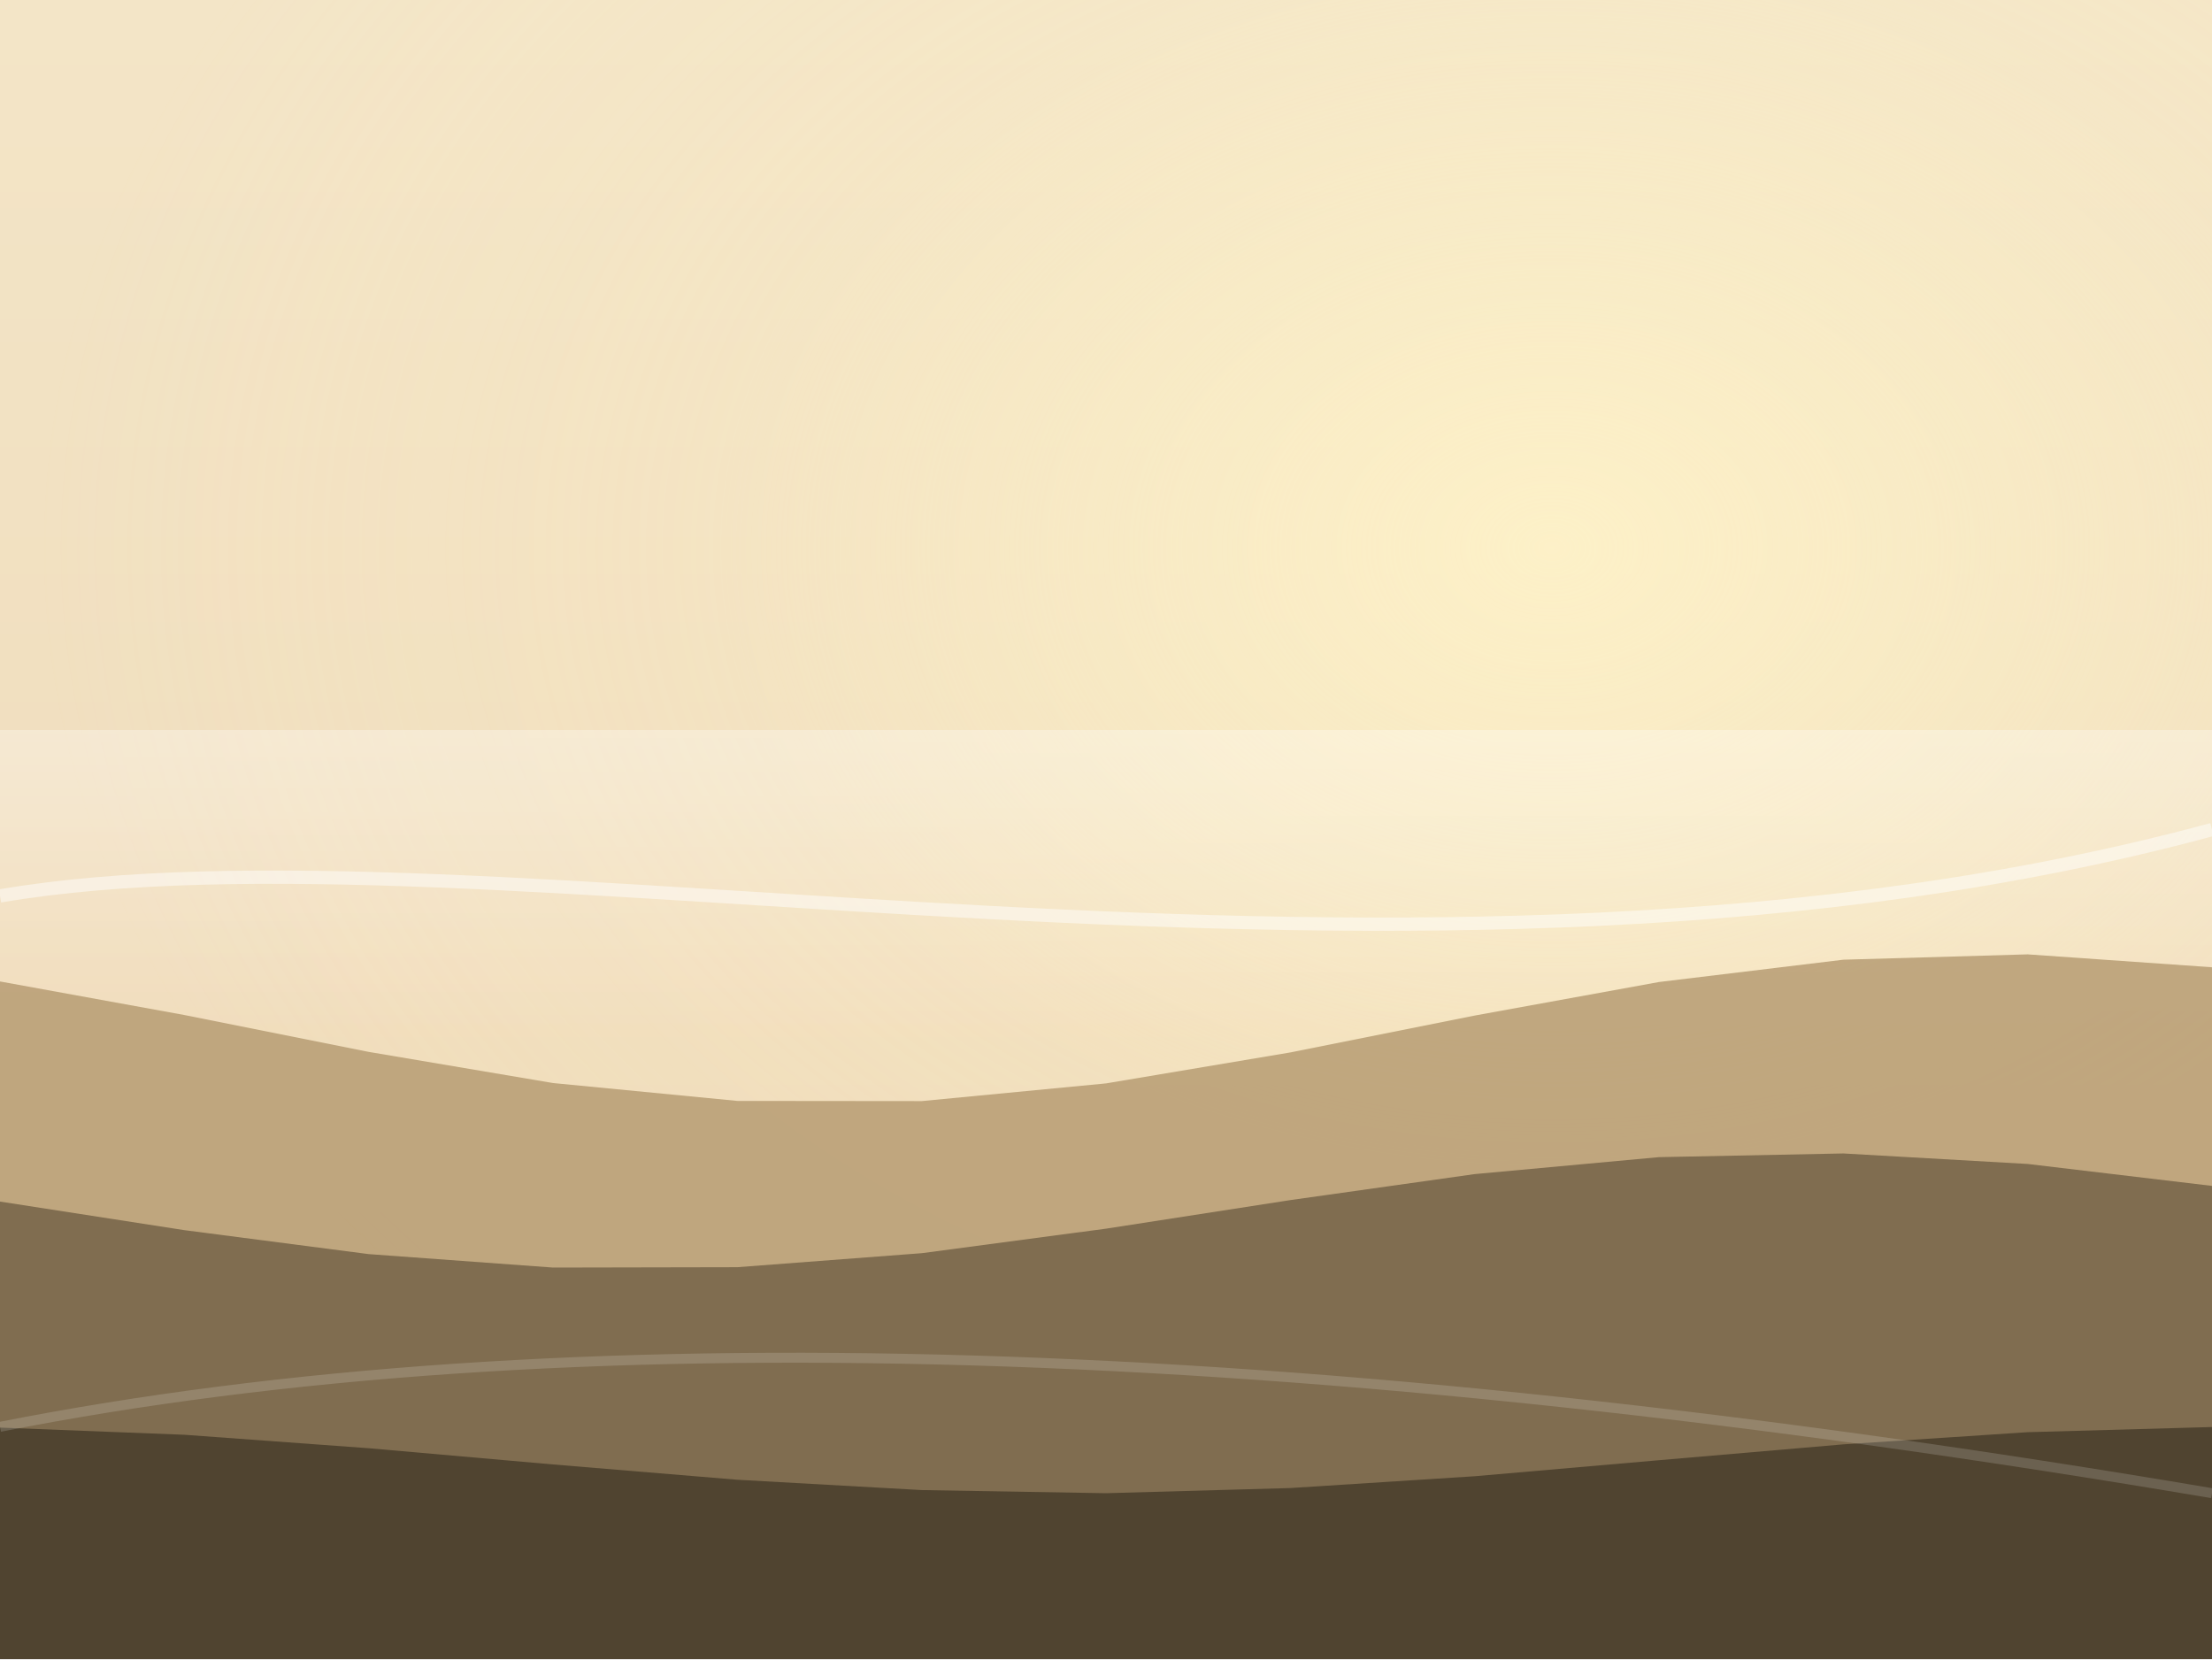
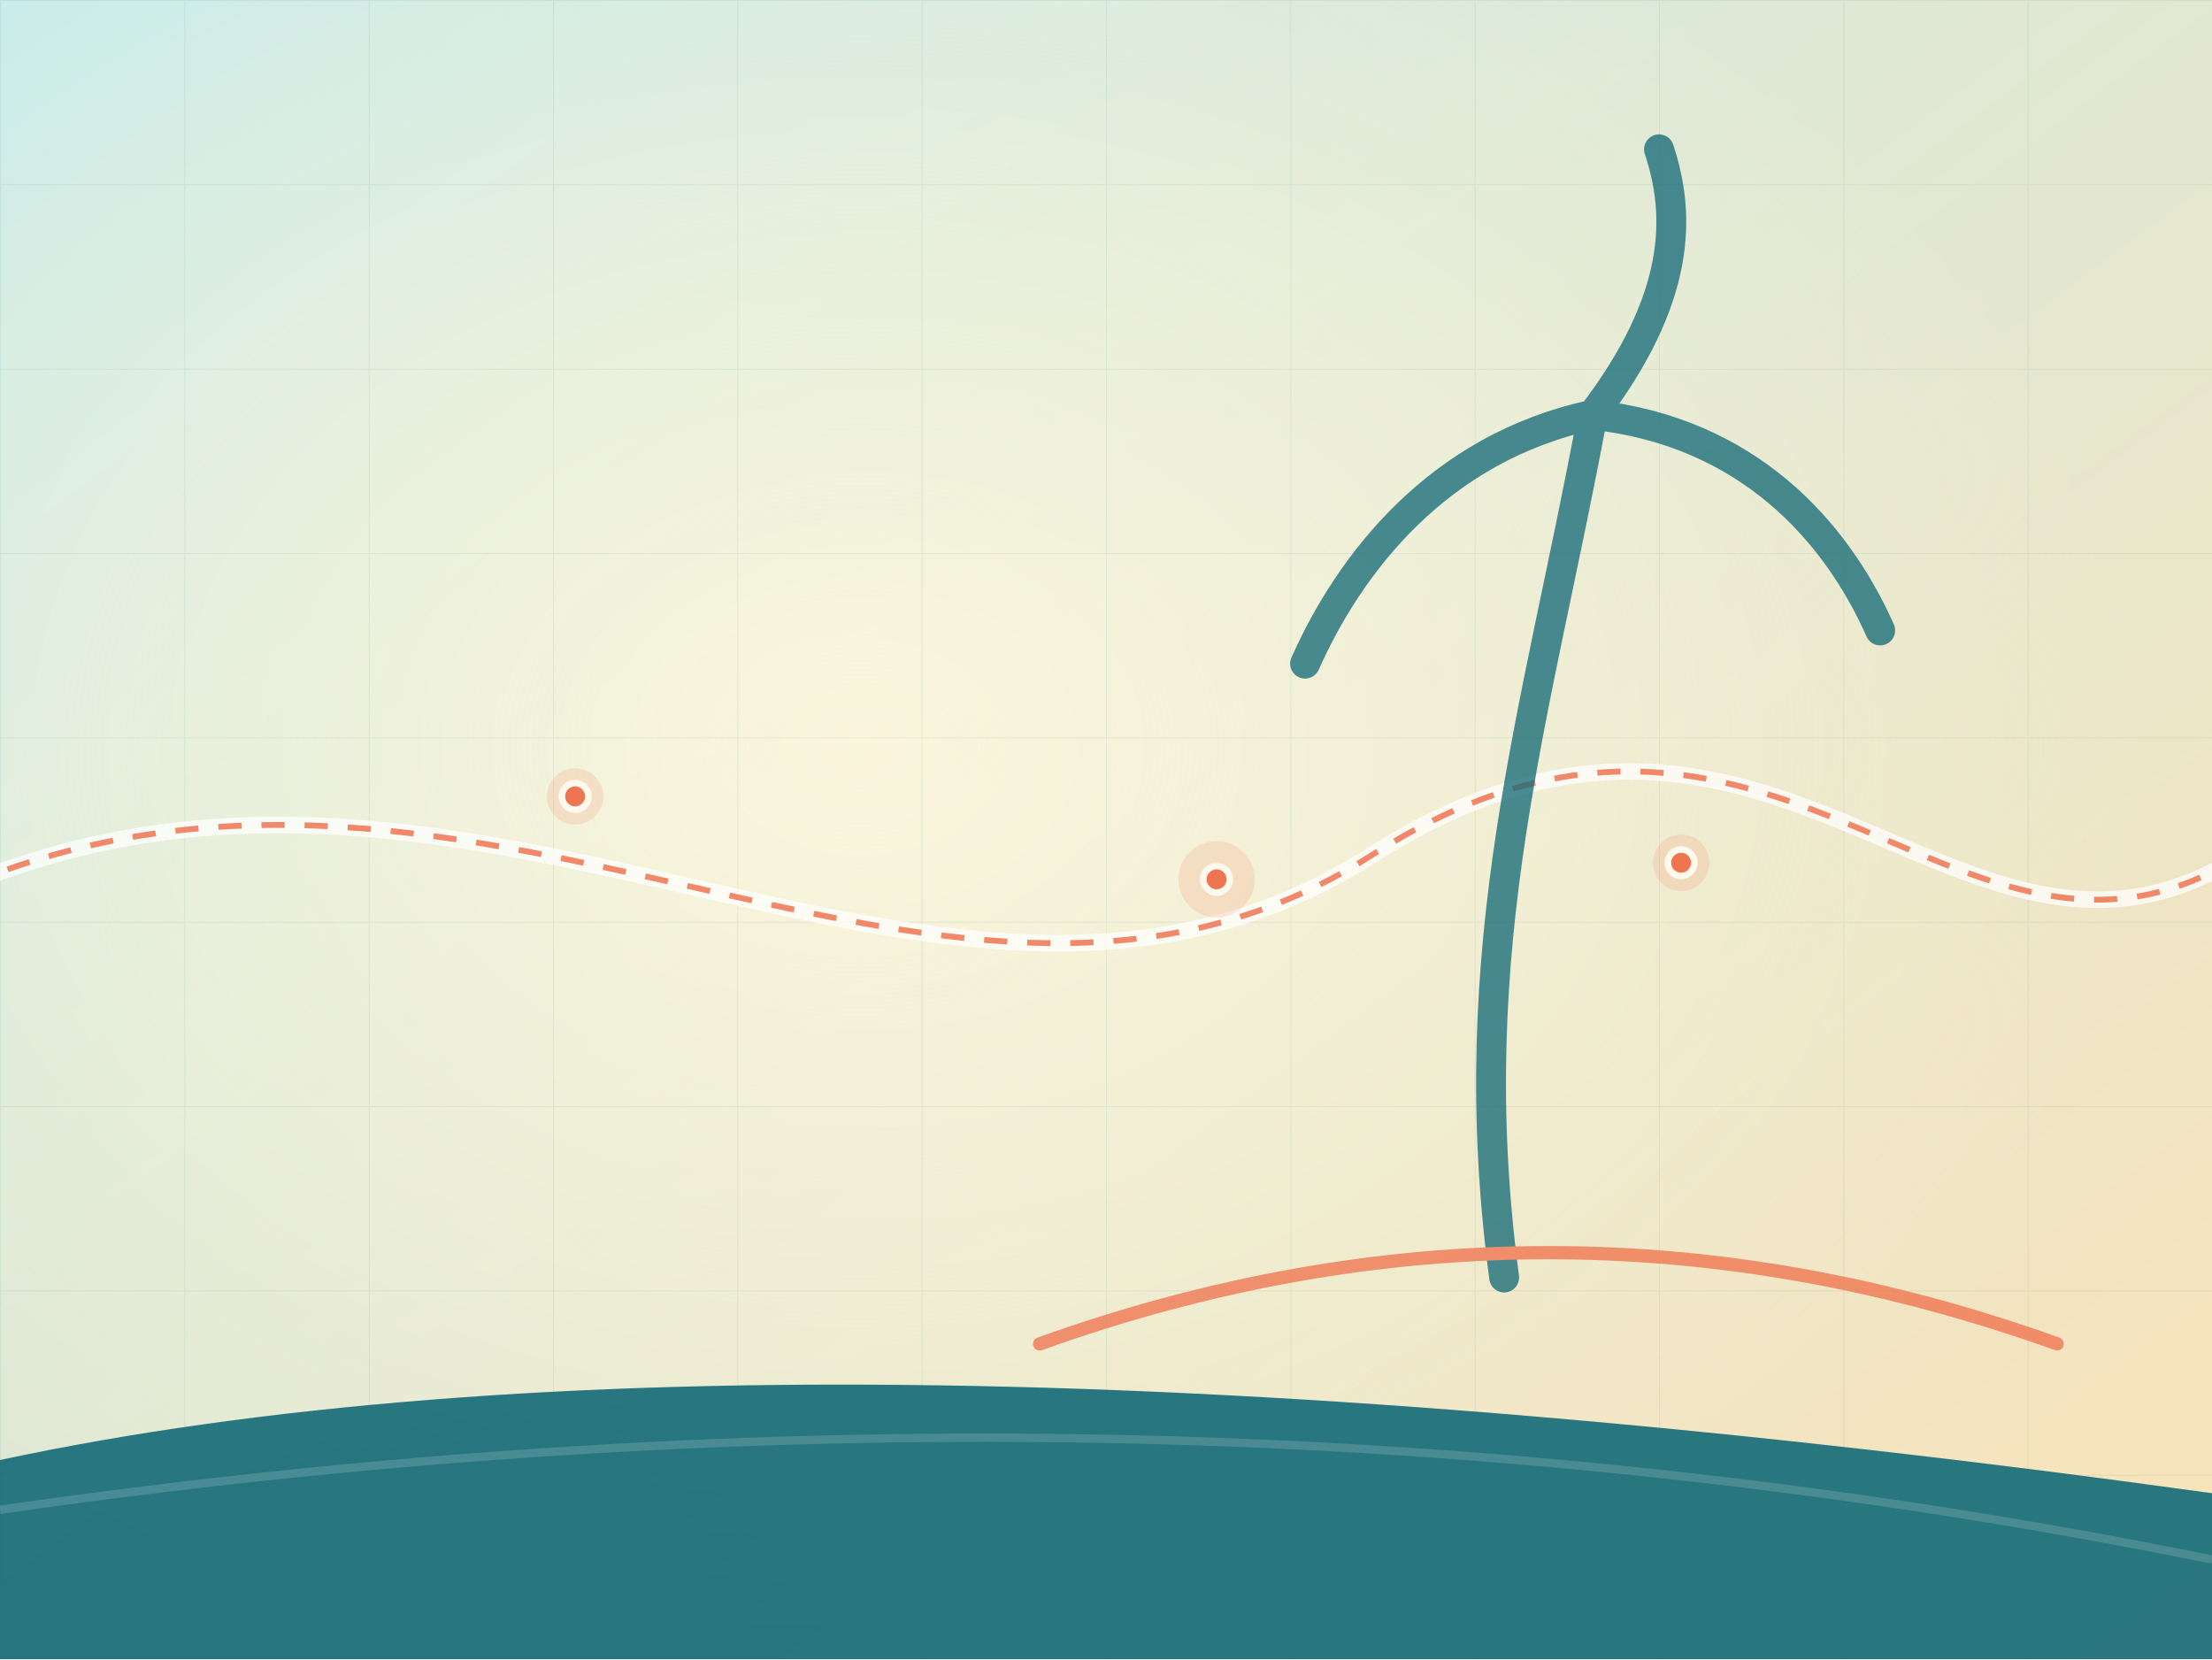
- <svg xmlns="http://www.w3.org/2000/svg" viewBox="0 0 1200 900" width="1200" height="900" role="img" aria-label="여행 사진 자리표시자">
+ <svg xmlns="http://www.w3.org/2000/svg" viewBox="0 0 1200 900" width="1200" height="900" role="img" aria-label="여행 기록 일러스트레이션">
  <defs>
-     <linearGradient id="sky" x1="0" y1="0" x2="0" y2="1">
-       <stop offset="0%" stop-color="#f3e5c7" />
-       <stop offset="100%" stop-color="#efd8b6" />
+     <linearGradient id="sky" x1="0" y1="0" x2="1" y2="1">
+       <stop offset="0%" stop-color="#caecea" />
+       <stop offset="100%" stop-color="#fae3b9" />
    </linearGradient>
-     <radialGradient id="glow" cx="70%" cy="33%" r="68%">
-       <stop offset="0%" stop-color="#fff4c9" stop-opacity="0.82" />
-       <stop offset="55%" stop-color="#fff4c9" stop-opacity="0.16" />
-       <stop offset="100%" stop-color="#fff4c9" stop-opacity="0" />
+     <radialGradient id="light" cx="39%" cy="45%" r="58%">
+       <stop offset="0%" stop-color="#fff8dd" stop-opacity="0.86" />
+       <stop offset="100%" stop-color="#fff8dd" stop-opacity="0" />
    </radialGradient>
-     <linearGradient id="haze" x1="0" y1="0" x2="0" y2="1">
-       <stop offset="0%" stop-color="#ffffff" stop-opacity="0.3" />
-       <stop offset="100%" stop-color="#ffffff" stop-opacity="0" />
-     </linearGradient>
+     <pattern id="grid" width="100" height="100" patternUnits="userSpaceOnUse">
+       <path d="M 100 0 L 0 0 0 100" fill="none" stroke="#176c78" stroke-opacity="0.08" stroke-width="1" />
+     </pattern>
+     <filter id="soft">
+       <feGaussianBlur stdDeviation="12" />
+     </filter>
  </defs>
  <rect width="1200" height="900" fill="url(#sky)" />
-   <rect width="1200" height="900" fill="url(#glow)" />
-   <rect y="396.0" width="1200" height="162.0" fill="url(#haze)" />
-   <path d="M0 486.0 C 264.0 441.0, 768.0 567.0, 1200 450.0" fill="none" stroke="#ffffff" stroke-opacity="0.48" stroke-width="7.2" />
-   <polygon points="0.0,532.4 100.0,550.6 200.0,570.6 300.0,587.5 400.0,597.2 500.0,597.3 600.0,587.7 700.0,570.9 800.0,550.9 900.0,532.7 1000.0,520.6 1100.0,517.7 1200.0,524.7 1200,900 0,900" fill="#b49a70" opacity="0.82" />
-   <polygon points="0.0,651.8 100.0,667.3 200.0,680.3 300.0,687.6 400.0,687.4 500.0,679.8 600.0,666.5 700.0,651.0 800.0,636.9 900.0,627.7 1000.0,625.7 1100.0,631.4 1200.0,643.3 1200,900 0,900" fill="#806d50" />
-   <polygon points="0.0,774.4 100.0,778.3 200.0,785.6 300.0,794.4 400.0,802.7 500.0,808.3 600.0,810.0 700.0,807.2 800.0,800.8 900.0,792.1 1000.0,783.5 1100.0,776.9 1200.0,774.1 1200,900 0,900" fill="#504430" />
-   <path d="M0 774.0 Q 456.0 684.0 1200 810.0" fill="none" stroke="#ffffff" stroke-opacity="0.16" stroke-width="5.4" />
+   <rect width="1200" height="900" fill="url(#light)" />
+   <rect width="1200" height="900" fill="url(#grid)" />
+   <path d="M -60 500 C 240 338, 504 617, 744 464 S 1080 608, 1260 428" fill="none" stroke="#ffffff" stroke-opacity="0.72" stroke-width="9" />
+   <path d="M -60 500 C 240 338, 504 617, 744 464 S 1080 608, 1260 428" fill="none" stroke="#ef7450" stroke-opacity="0.84" stroke-width="3.15" stroke-dasharray="12.6 10.8" />
+   <g transform="translate(816 225)" fill="none" stroke="#176c78" stroke-width="16.2" stroke-linecap="round" opacity="0.78">
+     <path d="M0 468C-24 288 18 162 48 0" />
+     <path d="M48 0C-36 18 -84 81 -108 135M48 0C132 9 180 63 204 117M48 0C96 -63 96 -108 84 -144" />
+     <path d="M-252 504Q24 405 300 504" stroke="#ef7450" stroke-width="7.2" />
+   </g>
+   <g transform="translate(312 432)">
+     <circle r="15.3" fill="#ef7450" fill-opacity="0.16" />
+     <circle r="7.2" fill="#ef7450" stroke="#fff8ec" stroke-width="3.6" />
+   </g>
+   <g transform="translate(660 477)">
+     <circle r="20.7" fill="#ef7450" fill-opacity="0.16" />
+     <circle r="7.2" fill="#ef7450" stroke="#fff8ec" stroke-width="3.6" />
+   </g>
+   <g transform="translate(912 468)">
+     <circle r="15.3" fill="#ef7450" fill-opacity="0.16" />
+     <circle r="7.2" fill="#ef7450" stroke="#fff8ec" stroke-width="3.6" />
+   </g>
+   <path d="M0 792 Q 420 702 1200 810 V900 H0Z" fill="#176c78" opacity="0.92" />
+   <path d="M0 819 Q 624 729 1200 846" fill="none" stroke="#fff" stroke-opacity="0.16" stroke-width="4.5" />
</svg>
